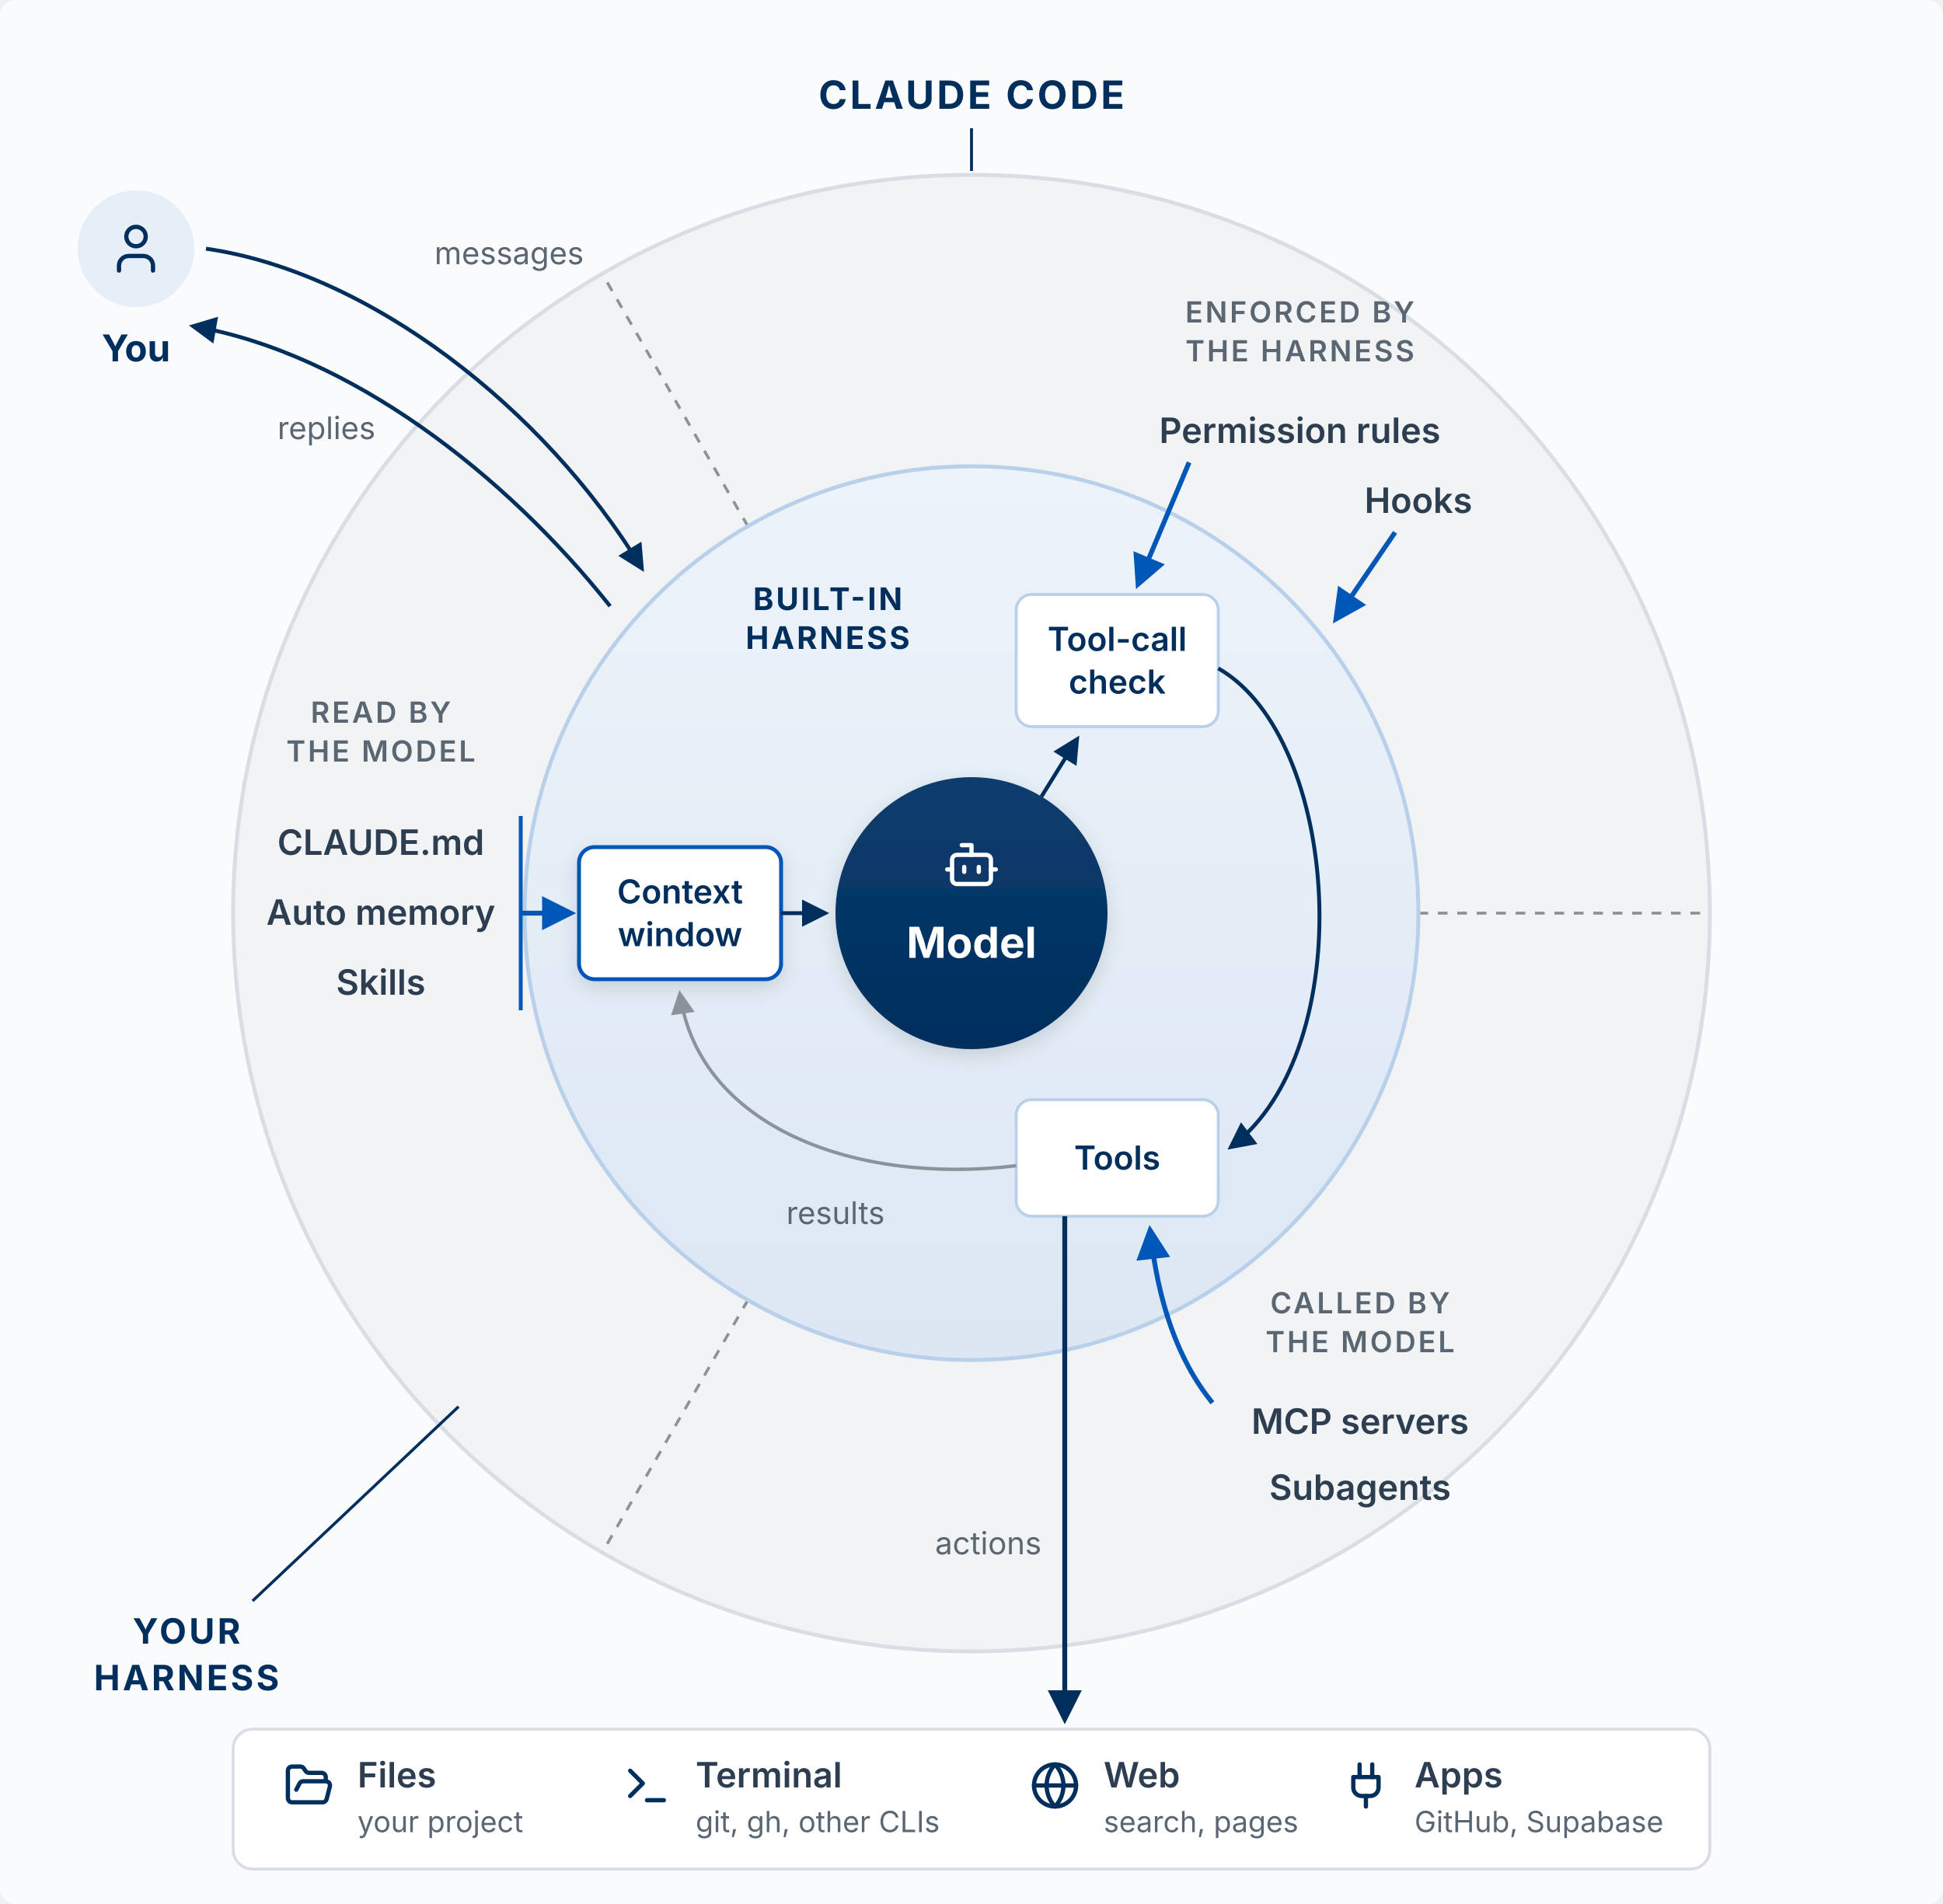
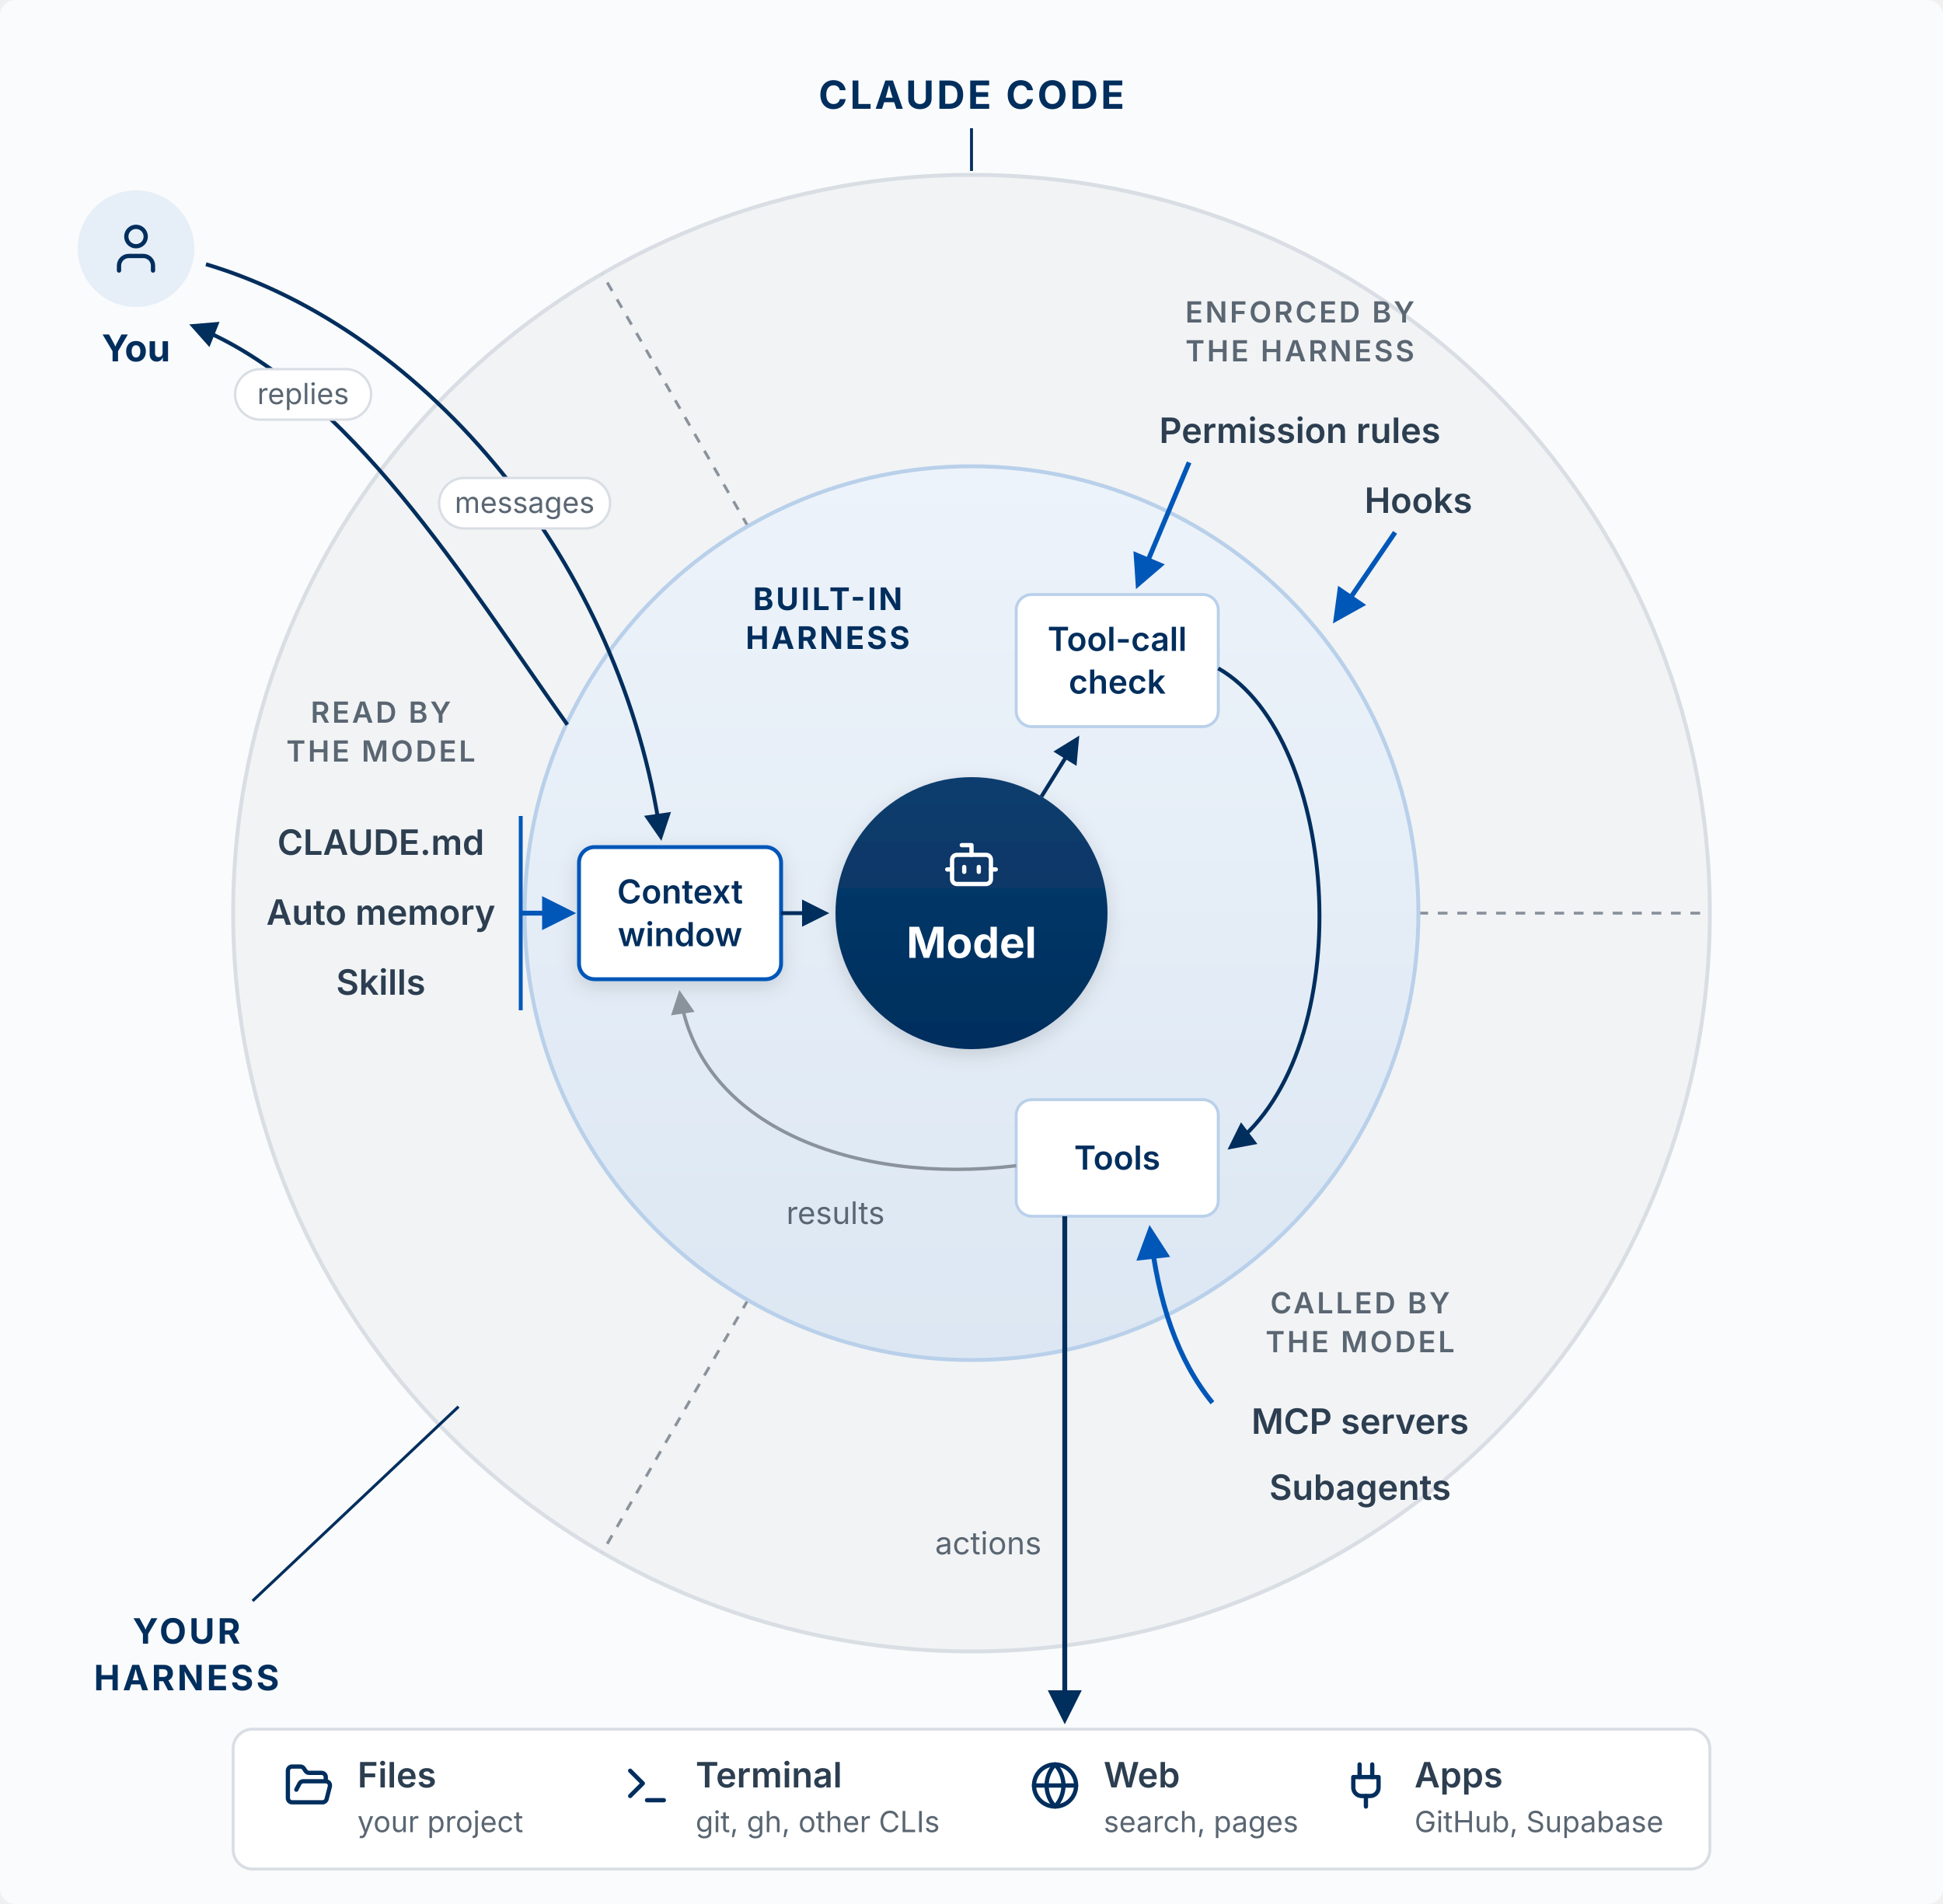
<svg xmlns="http://www.w3.org/2000/svg" viewBox="0 0 1000 980" role="img" font-family="Inter, 'Helvetica Neue', Helvetica, Arial, sans-serif">
  <defs>
    <marker id="ar" viewBox="0 0 10 10" refX="8" refY="5" markerWidth="7" markerHeight="7" orient="auto-start-reverse">
      <path d="M0 0 L10 5 L0 10 z" fill="#0057B8" />
    </marker>
    <marker id="an" viewBox="0 0 10 10" refX="8" refY="5" markerWidth="7" markerHeight="7" orient="auto-start-reverse">
      <path d="M0 0 L10 5 L0 10 z" fill="#002E5D" />
    </marker>
    <marker id="ag" viewBox="0 0 10 10" refX="8" refY="5" markerWidth="7" markerHeight="7" orient="auto-start-reverse">
      <path d="M0 0 L10 5 L0 10 z" fill="#8A939C" />
    </marker>
    <linearGradient id="gModel" x1="0" y1="0" x2="0" y2="1">
      <stop offset="0" stop-color="#0B3D6E" />
      <stop offset="1" stop-color="#002E5D" />
    </linearGradient>
    <linearGradient id="gHarness" x1="0" y1="0" x2="0" y2="1">
      <stop offset="0" stop-color="#EDF3FA" />
      <stop offset="1" stop-color="#DCE7F3" />
    </linearGradient>
    <filter id="sh" x="-20%" y="-20%" width="140%" height="140%">
      <feDropShadow dx="0" dy="3" stdDeviation="5" flood-opacity="0.13" />
    </filter>
  </defs>
  <rect width="1000" height="980" rx="8" fill="#FAFBFC" />
  <text x="500" y="56" text-anchor="middle" font-size="20" font-weight="700" letter-spacing="1.4" fill="#002E5D">CLAUDE CODE</text>
  <line x1="500" y1="66" x2="500" y2="88" stroke="#002E5D" stroke-width="1.5" />
  <circle cx="500" cy="470" r="380" fill="#F1F3F5" stroke="#D9DEE4" stroke-width="2" />
  <line x1="385" y1="271" x2="310" y2="141" stroke="#8A939C" stroke-width="1.5" stroke-dasharray="5 5" />
  <line x1="730" y1="470" x2="880" y2="470" stroke="#8A939C" stroke-width="1.5" stroke-dasharray="5 5" />
  <line x1="385" y1="669" x2="310" y2="799" stroke="#8A939C" stroke-width="1.5" stroke-dasharray="5 5" />
  <circle cx="500" cy="470" r="230" fill="url(#gHarness)" stroke="#B9D0EA" stroke-width="2" />
  <text x="426" y="314" text-anchor="middle" font-size="16" font-weight="700" letter-spacing="1.2" fill="#002E5D">BUILT-IN</text>
  <text x="426" y="334" text-anchor="middle" font-size="16" font-weight="700" letter-spacing="1.2" fill="#002E5D">HARNESS</text>
  <circle cx="500" cy="470" r="70" fill="url(#gModel)" filter="url(#sh)" />
  <g transform="translate(485,430) scale(1.25)" fill="none" stroke="#FFFFFF" stroke-width="1.76" stroke-linecap="round" stroke-linejoin="round">
    <path d="M12 8V4H8" />
    <rect width="16" height="12" x="4" y="8" rx="2" />
    <path d="M2 14h2" />
    <path d="M20 14h2" />
    <path d="M15 13v2" />
    <path d="M9 13v2" />
  </g>
  <text x="500" y="493" text-anchor="middle" font-size="22" font-weight="700" fill="#FFFFFF">Model</text>
  <rect x="298" y="436" width="104" height="68" rx="8" fill="#FFFFFF" stroke="#0057B8" stroke-width="2" filter="url(#sh)" />
  <text x="350" y="465" text-anchor="middle" font-size="17" font-weight="600" fill="#002E5D">Context</text>
  <text x="350" y="487" text-anchor="middle" font-size="17" font-weight="600" fill="#002E5D">window</text>
  <path d="M402 470 H424" stroke="#002E5D" stroke-width="2" fill="none" marker-end="url(#an)" />
  <rect x="523" y="306" width="104" height="68" rx="8" fill="#FFFFFF" stroke="#B9D0EA" stroke-width="1.5" />
  <text x="575" y="335" text-anchor="middle" font-size="17" font-weight="600" fill="#002E5D">Tool-call</text>
  <text x="575" y="357" text-anchor="middle" font-size="17" font-weight="600" fill="#002E5D">check</text>
  <path d="M536 410 L554 381" stroke="#002E5D" stroke-width="2" fill="none" marker-end="url(#an)" />
  <rect x="523" y="566" width="104" height="60" rx="8" fill="#FFFFFF" stroke="#B9D0EA" stroke-width="1.5" />
  <text x="575" y="602" text-anchor="middle" font-size="17" font-weight="600" fill="#002E5D">Tools</text>
  <path d="M627 344 C690 380 700 540 634 590" stroke="#002E5D" stroke-width="2" fill="none" marker-end="url(#an)" />
  <path d="M523 600 C440 610 360 580 350 512" stroke="#8A939C" stroke-width="1.75" fill="none" marker-end="url(#ag)" />
  <text x="430" y="630" text-anchor="middle" font-size="16" fill="#5A6672">results</text>
  <text x="196" y="372" text-anchor="middle" font-size="15" font-weight="600" letter-spacing="1.2" fill="#5A6672">READ BY</text>
  <text x="196" y="392" text-anchor="middle" font-size="15" font-weight="600" letter-spacing="1.2" fill="#5A6672">THE MODEL</text>
  <text x="196" y="440" text-anchor="middle" font-size="18" font-weight="600" fill="#2C3E50">CLAUDE.md</text>
  <text x="196" y="476" text-anchor="middle" font-size="18" font-weight="600" fill="#2C3E50">Auto memory</text>
  <text x="196" y="512" text-anchor="middle" font-size="18" font-weight="600" fill="#2C3E50">Skills</text>
  <path d="M268 420 V520" stroke="#0057B8" stroke-width="2" fill="none" />
  <path d="M268 470 H293" stroke="#0057B8" stroke-width="2.5" fill="none" marker-end="url(#ar)" />
  <text x="669" y="166" text-anchor="middle" font-size="15" font-weight="600" letter-spacing="1.2" fill="#5A6672">ENFORCED BY</text>
  <text x="669" y="186" text-anchor="middle" font-size="15" font-weight="600" letter-spacing="1.2" fill="#5A6672">THE HARNESS</text>
  <text x="669" y="228" text-anchor="middle" font-size="18" font-weight="600" fill="#2C3E50">Permission rules</text>
  <text x="730" y="264" text-anchor="middle" font-size="18" font-weight="600" fill="#2C3E50">Hooks</text>
  <path d="M612 238 L586 300" stroke="#0057B8" stroke-width="2.5" fill="none" marker-end="url(#ar)" />
  <path d="M718 274 L688 318" stroke="#0057B8" stroke-width="2.5" fill="none" marker-end="url(#ar)" />
  <text x="700" y="676" text-anchor="middle" font-size="15" font-weight="600" letter-spacing="1.2" fill="#5A6672">CALLED BY</text>
  <text x="700" y="696" text-anchor="middle" font-size="15" font-weight="600" letter-spacing="1.2" fill="#5A6672">THE MODEL</text>
  <text x="700" y="738" text-anchor="middle" font-size="18" font-weight="600" fill="#2C3E50">MCP servers</text>
  <text x="700" y="772" text-anchor="middle" font-size="18" font-weight="600" fill="#2C3E50">Subagents</text>
  <path d="M624 722 C606 700 596 670 592 634" stroke="#0057B8" stroke-width="2.5" fill="none" marker-end="url(#ar)" />
  <text x="96" y="846" text-anchor="middle" font-size="18" font-weight="700" letter-spacing="1.4" fill="#002E5D">YOUR</text>
  <text x="96" y="870" text-anchor="middle" font-size="18" font-weight="700" letter-spacing="1.4" fill="#002E5D">HARNESS</text>
  <line x1="130" y1="824" x2="236" y2="724" stroke="#002E5D" stroke-width="1.5" />
  <circle cx="70" cy="128" r="30" fill="#E6EEF7" />
  <g transform="translate(55,113) scale(1.25)" fill="none" stroke="#002E5D" stroke-width="1.76" stroke-linecap="round" stroke-linejoin="round">
    <path d="M19 21v-2a4 4 0 0 0-4-4H9a4 4 0 0 0-4 4v2" />
    <circle cx="12" cy="7" r="4" />
  </g>
  <text x="70" y="186" text-anchor="middle" font-size="19" font-weight="700" fill="#002E5D">You</text>
-   <path d="M106 128 C190 140 280 210 330 292" stroke="#002E5D" stroke-width="2" fill="none" marker-end="url(#an)" />
-   <text x="262" y="136" text-anchor="middle" font-size="16" fill="#5A6672">messages</text>
-   <path d="M314 312 C260 244 180 182 100 168" stroke="#002E5D" stroke-width="2" fill="none" marker-end="url(#an)" />
-   <text x="168" y="226" text-anchor="middle" font-size="16" fill="#5A6672">replies</text>
+   <path d="M106 136 C220 170 320 290 340 430" stroke="#002E5D" stroke-width="2" fill="none" marker-end="url(#an)" />
+   <path d="M292 373 C240 300 180 200 100 168" stroke="#002E5D" stroke-width="2" fill="none" marker-end="url(#an)" />
+   <rect x="226" y="246" width="88" height="26" rx="13" fill="#FFFFFF" stroke="#D9DEE4" stroke-width="1.25" />
+   <text x="270" y="264" text-anchor="middle" font-size="15" fill="#5A6672">messages</text>
+   <rect x="121" y="190" width="70" height="26" rx="13" fill="#FFFFFF" stroke="#D9DEE4" stroke-width="1.25" />
+   <text x="156" y="208" text-anchor="middle" font-size="15" fill="#5A6672">replies</text>
  <path d="M548 626 V884" stroke="#002E5D" stroke-width="2.5" fill="none" marker-end="url(#an)" />
  <text x="536" y="800" text-anchor="end" font-size="16" fill="#5A6672">actions</text>
  <rect x="120" y="890" width="760" height="72" rx="10" fill="#FFFFFF" stroke="#D9DEE4" stroke-width="1.5" />
  <g transform="translate(146,906) scale(1.083)" fill="none" stroke="#002E5D" stroke-width="2.03" stroke-linecap="round" stroke-linejoin="round">
    <path d="m6 14 1.5-2.9A2 2 0 0 1 9.24 10H20a2 2 0 0 1 1.94 2.5l-1.54 6a2 2 0 0 1-1.95 1.5H4a2 2 0 0 1-2-2V5a2 2 0 0 1 2-2h3.9a2 2 0 0 1 1.69.9l.81 1.2a2 2 0 0 0 1.67.9H18a2 2 0 0 1 2 2v2" />
  </g>
  <text x="184" y="920" font-size="18" font-weight="600" fill="#2C3E50">Files</text>
  <text x="184" y="943" font-size="15" fill="#5A6672">your project</text>
  <g transform="translate(320,906) scale(1.083)" fill="none" stroke="#002E5D" stroke-width="2.03" stroke-linecap="round" stroke-linejoin="round">
    <polyline points="4 17 10 11 4 5" />
    <line x1="12" x2="20" y1="19" y2="19" />
  </g>
  <text x="358" y="920" font-size="18" font-weight="600" fill="#2C3E50">Terminal</text>
  <text x="358" y="943" font-size="15" fill="#5A6672">git, gh, other CLIs</text>
  <g transform="translate(530,906) scale(1.083)" fill="none" stroke="#002E5D" stroke-width="2.03" stroke-linecap="round" stroke-linejoin="round">
    <circle cx="12" cy="12" r="10" />
    <path d="M12 2a14.5 14.5 0 0 0 0 20 14.5 14.5 0 0 0 0-20" />
    <path d="M2 12h20" />
  </g>
  <text x="568" y="920" font-size="18" font-weight="600" fill="#2C3E50">Web</text>
  <text x="568" y="943" font-size="15" fill="#5A6672">search, pages</text>
  <g transform="translate(690,906) scale(1.083)" fill="none" stroke="#002E5D" stroke-width="2.03" stroke-linecap="round" stroke-linejoin="round">
    <path d="M12 22v-5" />
    <path d="M9 8V2" />
    <path d="M15 8V2" />
    <path d="M18 8v5a4 4 0 0 1-4 4h-4a4 4 0 0 1-4-4V8Z" />
  </g>
  <text x="728" y="920" font-size="18" font-weight="600" fill="#2C3E50">Apps</text>
  <text x="728" y="943" font-size="15" fill="#5A6672">GitHub, Supabase</text>
</svg>
